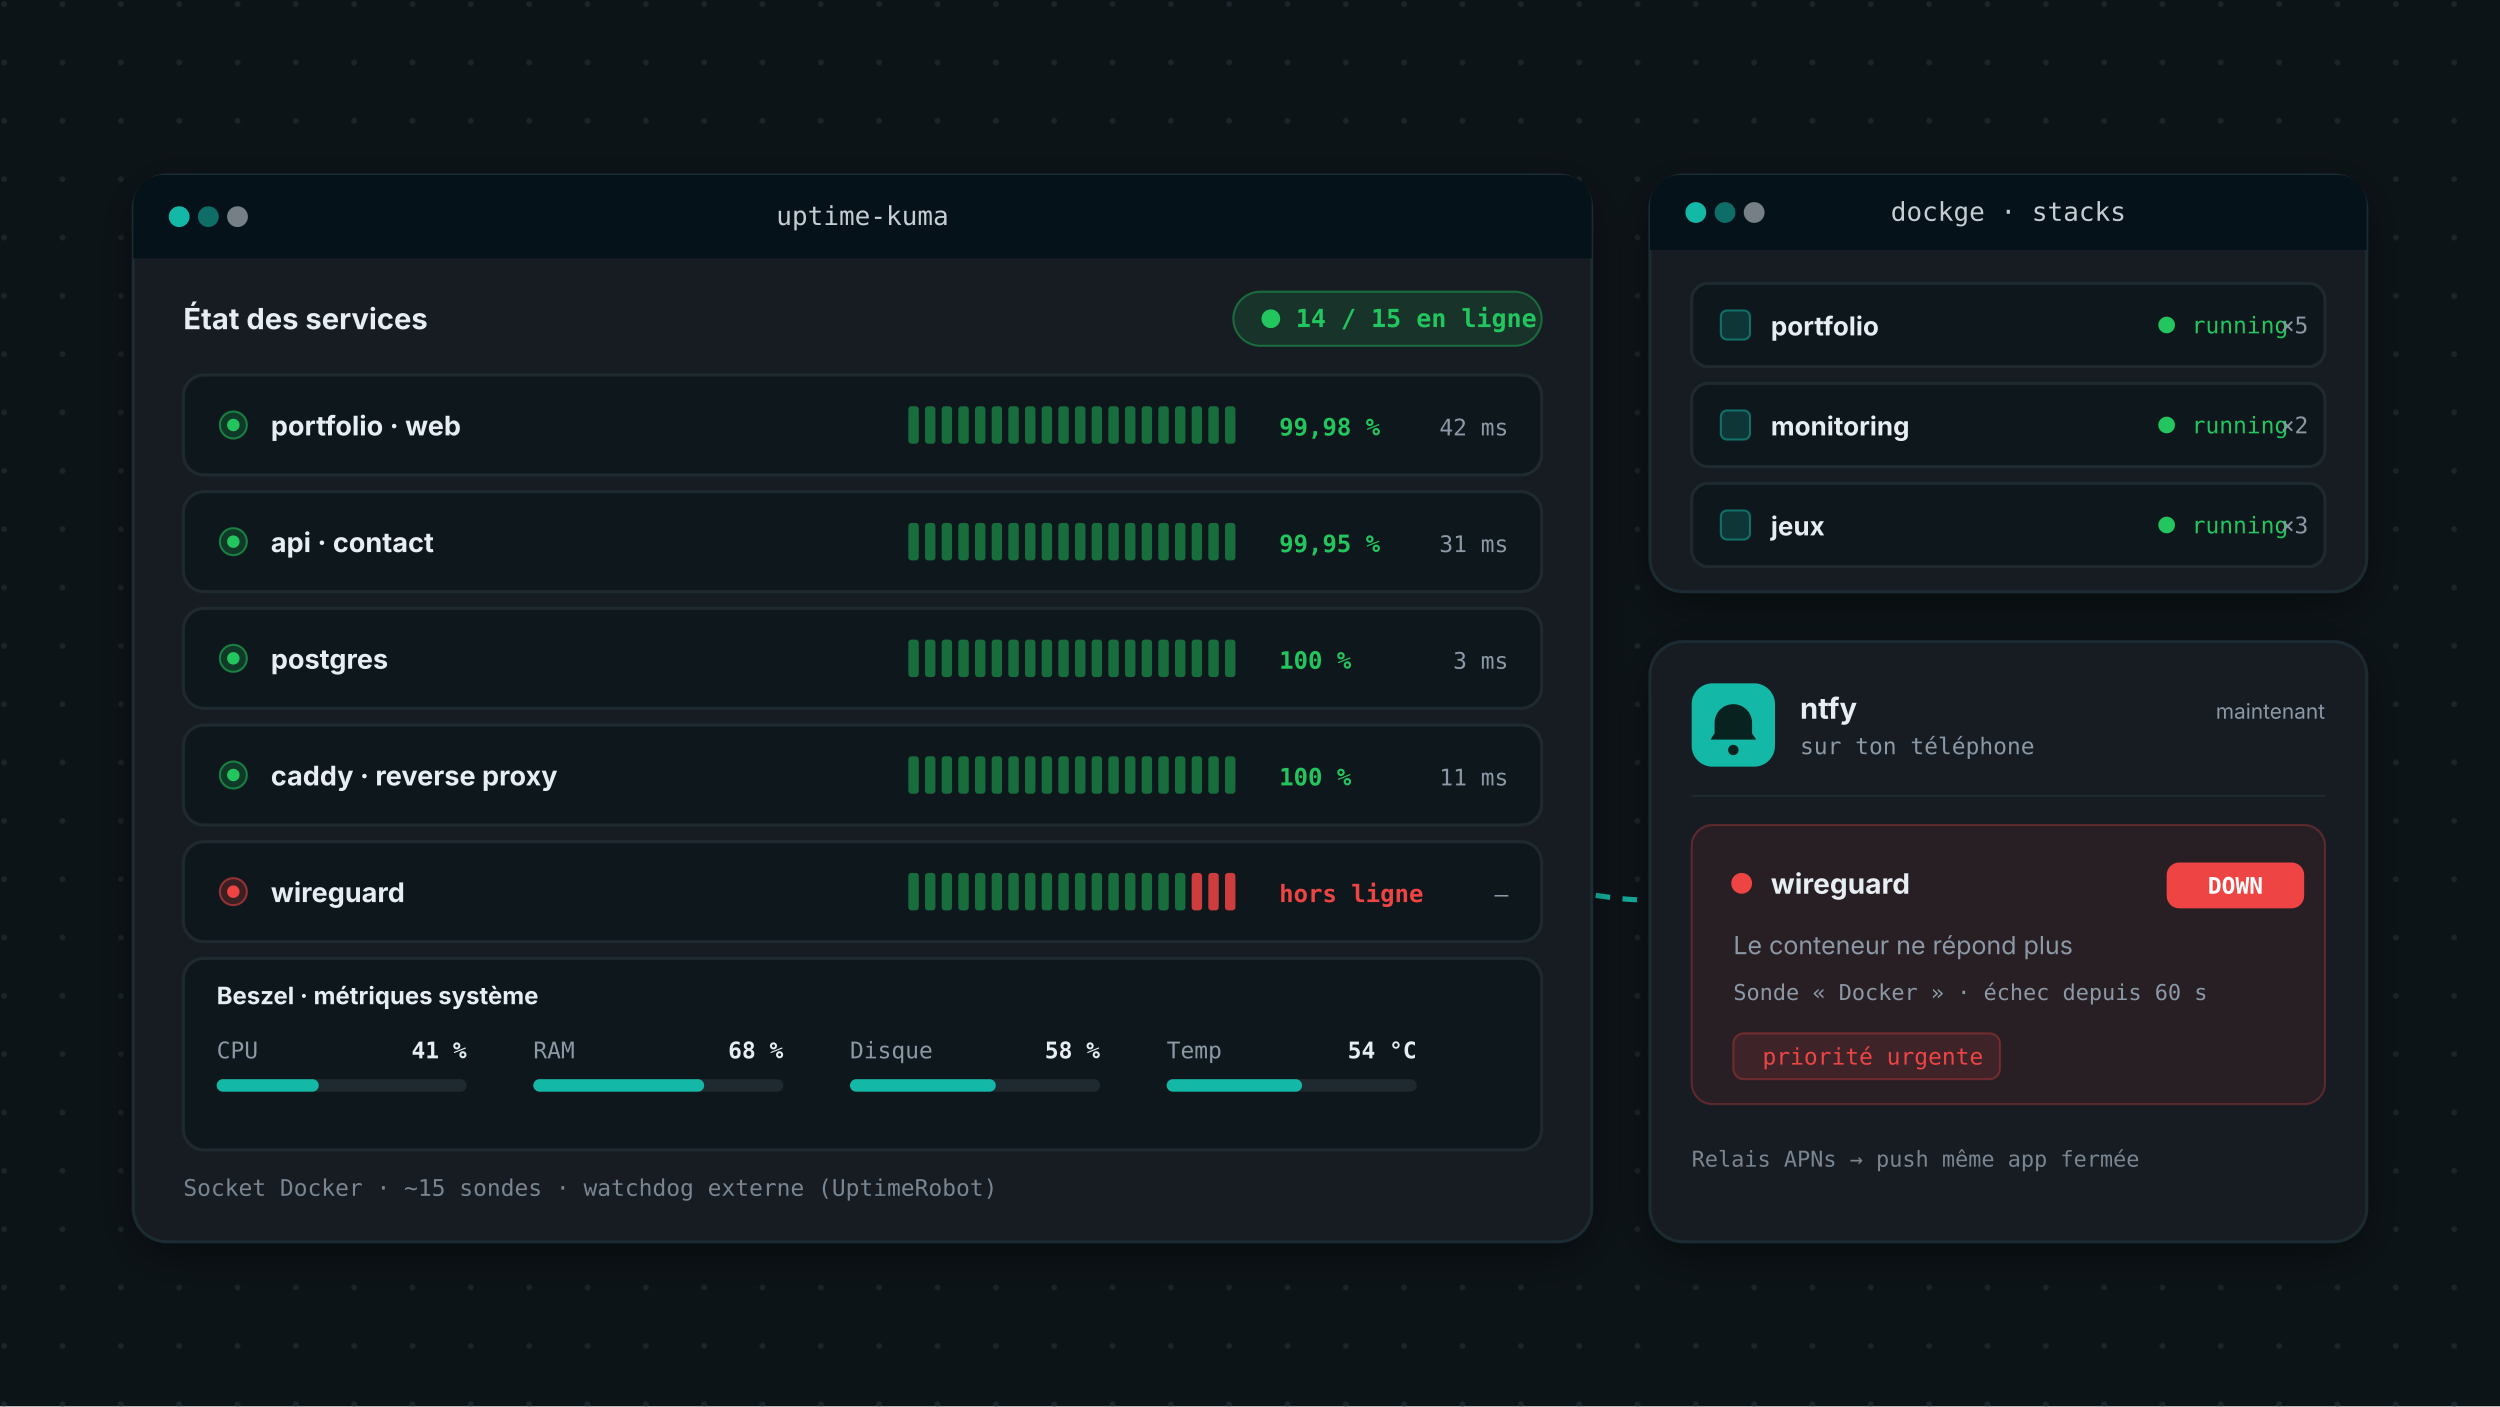
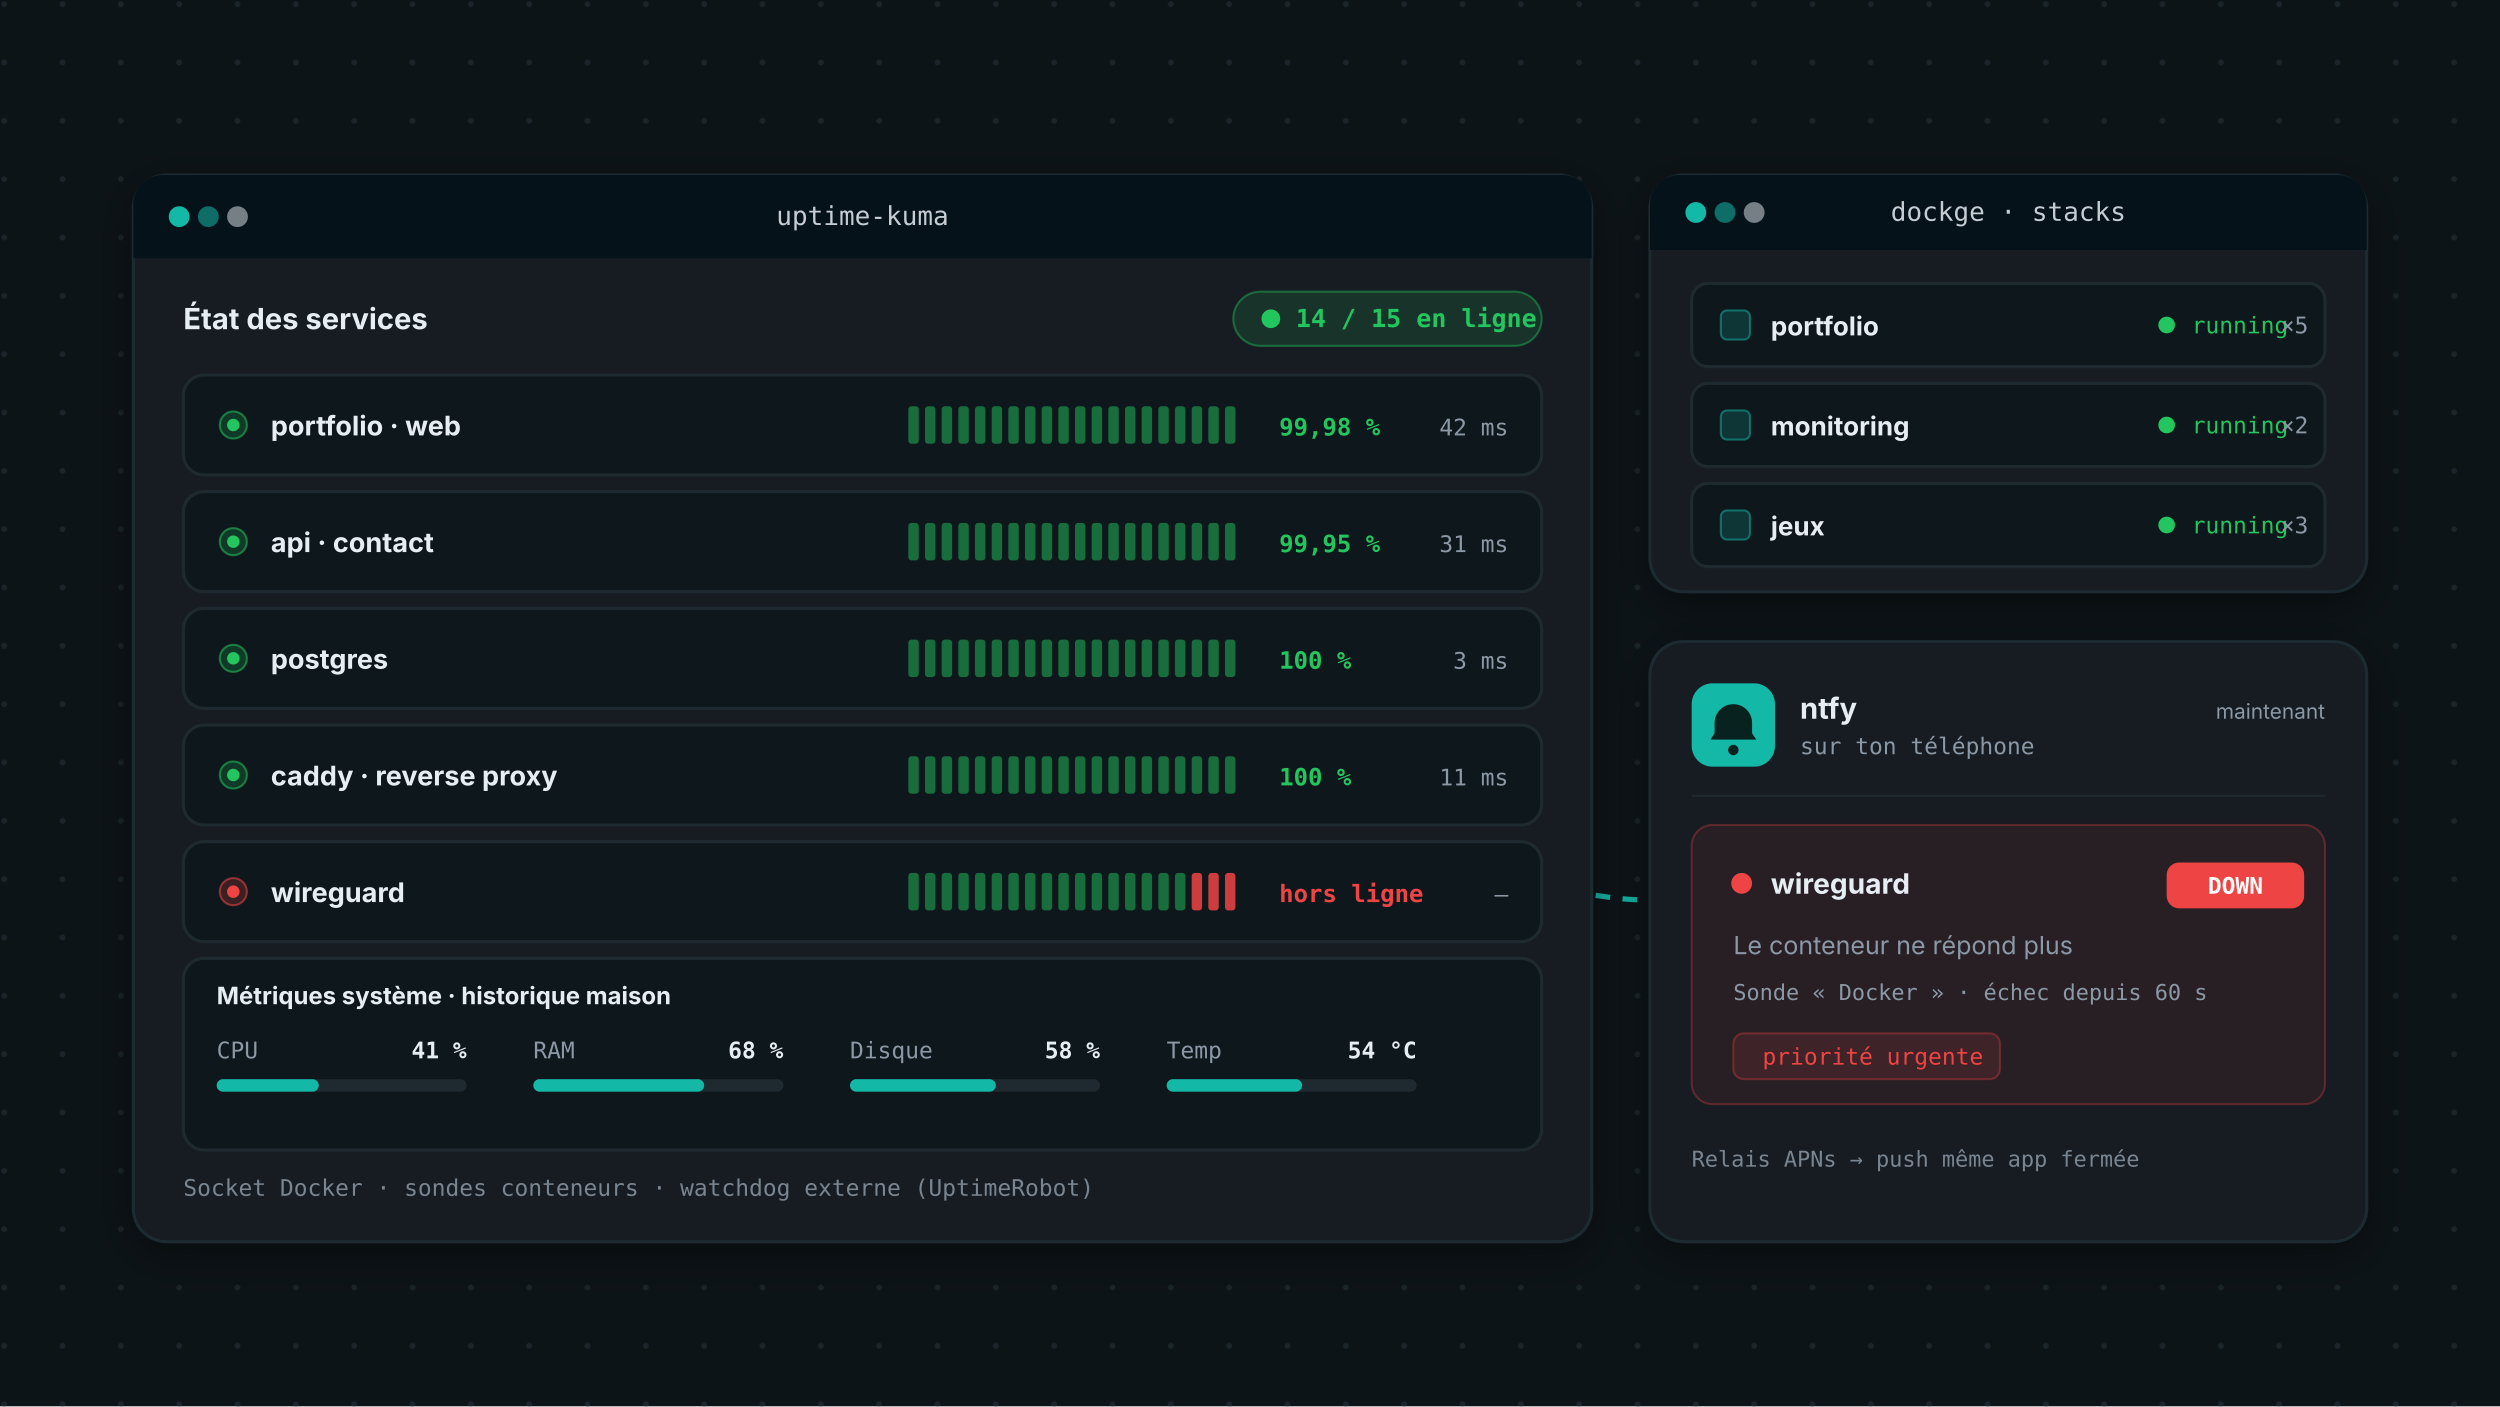
<svg xmlns="http://www.w3.org/2000/svg" width="1200" height="675" viewBox="0 0 1200 675" font-family="'Inter', system-ui, -apple-system, 'Segoe UI', Arial, sans-serif">
  <defs>
    <pattern id="monitoring-dark-fr-dots" width="28" height="28" patternUnits="userSpaceOnUse">
      <circle cx="2" cy="2" r="1.4" fill="#1f2a30" fill-opacity="0.8" />
    </pattern>
    <filter id="monitoring-dark-fr-sh" x="-20%" y="-20%" width="140%" height="160%">
      <feDropShadow dx="0" dy="6" stdDeviation="11" flood-color="#000000" flood-opacity="0.45" />
    </filter>
  </defs>
  <rect width="1200" height="675" fill="#0d1418" />
  <rect width="1200" height="675" fill="url(#monitoring-dark-fr-dots)" />
  <path d="M740 428 C 766 428, 770 432, 792 432" stroke="#14b8a6" stroke-width="2.5" stroke-dasharray="7 6" fill="none" />
  <g filter="url(#monitoring-dark-fr-sh)">
    <rect x="64" y="84" width="700" height="512" rx="16" fill="#121c20" stroke="#1f2a30" stroke-width="1.5" />
  </g>
  <path d="M64 98 a14 14 0 0 1 14 -14 h672 a14 14 0 0 1 14 14 v26 h-700 z" fill="#06121a" />
  <circle cx="86" cy="104" r="5" fill="#14b8a6" />
  <circle cx="100" cy="104" r="5" fill="#14b8a6" fill-opacity="0.55" />
  <circle cx="114" cy="104" r="5" fill="#e6edf3" fill-opacity="0.5" />
  <text x="414" y="108" font-size="12.5" fill="#e6edf3" fill-opacity="0.85" font-weight="normal" font-family="'JetBrains Mono', ui-monospace, SFMono-Regular, Menlo, Consolas, monospace" text-anchor="middle">uptime-kuma</text>
  <text x="88" y="158" font-size="14" fill="#e6edf3" font-weight="bold" font-family="'Inter', system-ui, -apple-system, 'Segoe UI', Arial, sans-serif">État des services</text>
  <rect x="592" y="140" width="148" height="26" rx="13" fill="#22c55e" fill-opacity="0.14" stroke="#22c55e" stroke-opacity="0.42" />
  <circle cx="610" cy="153" r="4.5" fill="#22c55e" />
  <text x="622" y="157" font-size="12" fill="#22c55e" font-weight="bold" font-family="'JetBrains Mono', ui-monospace, SFMono-Regular, Menlo, Consolas, monospace">14 / 15 en ligne</text>
  <g>
    <rect x="88" y="180" width="652" height="48" rx="10" fill="#0e171b" stroke="#1f2a30" stroke-width="1.5" />
  </g>
  <circle cx="112" cy="204" r="6.5" fill="#22c55e" fill-opacity="0.2" stroke="#22c55e" stroke-opacity="0.55" />
  <circle cx="112" cy="204" r="3" fill="#22c55e" />
  <text x="130" y="209" font-size="13" fill="#e6edf3" font-weight="bold" font-family="'Inter', system-ui, -apple-system, 'Segoe UI', Arial, sans-serif">portfolio · web</text>
  <rect x="436" y="195" width="5" height="18" rx="1.5" fill="#22c55e" fill-opacity="0.5" />
  <rect x="444" y="195" width="5" height="18" rx="1.5" fill="#22c55e" fill-opacity="0.5" />
  <rect x="452" y="195" width="5" height="18" rx="1.5" fill="#22c55e" fill-opacity="0.5" />
  <rect x="460" y="195" width="5" height="18" rx="1.5" fill="#22c55e" fill-opacity="0.5" />
  <rect x="468" y="195" width="5" height="18" rx="1.5" fill="#22c55e" fill-opacity="0.5" />
  <rect x="476" y="195" width="5" height="18" rx="1.5" fill="#22c55e" fill-opacity="0.5" />
  <rect x="484" y="195" width="5" height="18" rx="1.5" fill="#22c55e" fill-opacity="0.5" />
  <rect x="492" y="195" width="5" height="18" rx="1.5" fill="#22c55e" fill-opacity="0.5" />
  <rect x="500" y="195" width="5" height="18" rx="1.5" fill="#22c55e" fill-opacity="0.5" />
  <rect x="508" y="195" width="5" height="18" rx="1.5" fill="#22c55e" fill-opacity="0.5" />
  <rect x="516" y="195" width="5" height="18" rx="1.5" fill="#22c55e" fill-opacity="0.5" />
  <rect x="524" y="195" width="5" height="18" rx="1.5" fill="#22c55e" fill-opacity="0.5" />
  <rect x="532" y="195" width="5" height="18" rx="1.5" fill="#22c55e" fill-opacity="0.5" />
  <rect x="540" y="195" width="5" height="18" rx="1.5" fill="#22c55e" fill-opacity="0.5" />
  <rect x="548" y="195" width="5" height="18" rx="1.5" fill="#22c55e" fill-opacity="0.5" />
  <rect x="556" y="195" width="5" height="18" rx="1.5" fill="#22c55e" fill-opacity="0.5" />
  <rect x="564" y="195" width="5" height="18" rx="1.5" fill="#22c55e" fill-opacity="0.5" />
  <rect x="572" y="195" width="5" height="18" rx="1.5" fill="#22c55e" fill-opacity="0.5" />
  <rect x="580" y="195" width="5" height="18" rx="1.5" fill="#22c55e" fill-opacity="0.5" />
  <rect x="588" y="195" width="5" height="18" rx="1.5" fill="#22c55e" fill-opacity="0.5" />
  <text x="614" y="209" font-size="11.5" fill="#22c55e" font-weight="bold" font-family="'JetBrains Mono', ui-monospace, SFMono-Regular, Menlo, Consolas, monospace">99,98 %</text>
  <text x="724" y="209" font-size="11" fill="#8b98a5" font-weight="normal" font-family="'JetBrains Mono', ui-monospace, SFMono-Regular, Menlo, Consolas, monospace" text-anchor="end">42 ms</text>
  <g>
    <rect x="88" y="236" width="652" height="48" rx="10" fill="#0e171b" stroke="#1f2a30" stroke-width="1.5" />
  </g>
  <circle cx="112" cy="260" r="6.5" fill="#22c55e" fill-opacity="0.2" stroke="#22c55e" stroke-opacity="0.55" />
  <circle cx="112" cy="260" r="3" fill="#22c55e" />
  <text x="130" y="265" font-size="13" fill="#e6edf3" font-weight="bold" font-family="'Inter', system-ui, -apple-system, 'Segoe UI', Arial, sans-serif">api · contact</text>
  <rect x="436" y="251" width="5" height="18" rx="1.5" fill="#22c55e" fill-opacity="0.5" />
  <rect x="444" y="251" width="5" height="18" rx="1.5" fill="#22c55e" fill-opacity="0.5" />
  <rect x="452" y="251" width="5" height="18" rx="1.5" fill="#22c55e" fill-opacity="0.5" />
  <rect x="460" y="251" width="5" height="18" rx="1.5" fill="#22c55e" fill-opacity="0.5" />
  <rect x="468" y="251" width="5" height="18" rx="1.5" fill="#22c55e" fill-opacity="0.5" />
  <rect x="476" y="251" width="5" height="18" rx="1.5" fill="#22c55e" fill-opacity="0.5" />
  <rect x="484" y="251" width="5" height="18" rx="1.5" fill="#22c55e" fill-opacity="0.5" />
  <rect x="492" y="251" width="5" height="18" rx="1.5" fill="#22c55e" fill-opacity="0.5" />
  <rect x="500" y="251" width="5" height="18" rx="1.5" fill="#22c55e" fill-opacity="0.5" />
  <rect x="508" y="251" width="5" height="18" rx="1.5" fill="#22c55e" fill-opacity="0.5" />
  <rect x="516" y="251" width="5" height="18" rx="1.5" fill="#22c55e" fill-opacity="0.5" />
  <rect x="524" y="251" width="5" height="18" rx="1.5" fill="#22c55e" fill-opacity="0.5" />
  <rect x="532" y="251" width="5" height="18" rx="1.5" fill="#22c55e" fill-opacity="0.5" />
  <rect x="540" y="251" width="5" height="18" rx="1.5" fill="#22c55e" fill-opacity="0.5" />
  <rect x="548" y="251" width="5" height="18" rx="1.5" fill="#22c55e" fill-opacity="0.5" />
  <rect x="556" y="251" width="5" height="18" rx="1.5" fill="#22c55e" fill-opacity="0.5" />
  <rect x="564" y="251" width="5" height="18" rx="1.5" fill="#22c55e" fill-opacity="0.5" />
  <rect x="572" y="251" width="5" height="18" rx="1.5" fill="#22c55e" fill-opacity="0.5" />
  <rect x="580" y="251" width="5" height="18" rx="1.5" fill="#22c55e" fill-opacity="0.5" />
  <rect x="588" y="251" width="5" height="18" rx="1.5" fill="#22c55e" fill-opacity="0.5" />
  <text x="614" y="265" font-size="11.5" fill="#22c55e" font-weight="bold" font-family="'JetBrains Mono', ui-monospace, SFMono-Regular, Menlo, Consolas, monospace">99,95 %</text>
  <text x="724" y="265" font-size="11" fill="#8b98a5" font-weight="normal" font-family="'JetBrains Mono', ui-monospace, SFMono-Regular, Menlo, Consolas, monospace" text-anchor="end">31 ms</text>
  <g>
    <rect x="88" y="292" width="652" height="48" rx="10" fill="#0e171b" stroke="#1f2a30" stroke-width="1.5" />
  </g>
  <circle cx="112" cy="316" r="6.5" fill="#22c55e" fill-opacity="0.2" stroke="#22c55e" stroke-opacity="0.55" />
  <circle cx="112" cy="316" r="3" fill="#22c55e" />
  <text x="130" y="321" font-size="13" fill="#e6edf3" font-weight="bold" font-family="'Inter', system-ui, -apple-system, 'Segoe UI', Arial, sans-serif">postgres</text>
  <rect x="436" y="307" width="5" height="18" rx="1.5" fill="#22c55e" fill-opacity="0.5" />
  <rect x="444" y="307" width="5" height="18" rx="1.5" fill="#22c55e" fill-opacity="0.5" />
  <rect x="452" y="307" width="5" height="18" rx="1.5" fill="#22c55e" fill-opacity="0.5" />
  <rect x="460" y="307" width="5" height="18" rx="1.5" fill="#22c55e" fill-opacity="0.5" />
  <rect x="468" y="307" width="5" height="18" rx="1.5" fill="#22c55e" fill-opacity="0.5" />
  <rect x="476" y="307" width="5" height="18" rx="1.5" fill="#22c55e" fill-opacity="0.5" />
  <rect x="484" y="307" width="5" height="18" rx="1.5" fill="#22c55e" fill-opacity="0.5" />
  <rect x="492" y="307" width="5" height="18" rx="1.5" fill="#22c55e" fill-opacity="0.5" />
  <rect x="500" y="307" width="5" height="18" rx="1.5" fill="#22c55e" fill-opacity="0.5" />
  <rect x="508" y="307" width="5" height="18" rx="1.5" fill="#22c55e" fill-opacity="0.5" />
  <rect x="516" y="307" width="5" height="18" rx="1.5" fill="#22c55e" fill-opacity="0.5" />
  <rect x="524" y="307" width="5" height="18" rx="1.5" fill="#22c55e" fill-opacity="0.5" />
  <rect x="532" y="307" width="5" height="18" rx="1.5" fill="#22c55e" fill-opacity="0.5" />
  <rect x="540" y="307" width="5" height="18" rx="1.5" fill="#22c55e" fill-opacity="0.5" />
  <rect x="548" y="307" width="5" height="18" rx="1.5" fill="#22c55e" fill-opacity="0.5" />
  <rect x="556" y="307" width="5" height="18" rx="1.5" fill="#22c55e" fill-opacity="0.5" />
  <rect x="564" y="307" width="5" height="18" rx="1.5" fill="#22c55e" fill-opacity="0.5" />
  <rect x="572" y="307" width="5" height="18" rx="1.5" fill="#22c55e" fill-opacity="0.5" />
  <rect x="580" y="307" width="5" height="18" rx="1.5" fill="#22c55e" fill-opacity="0.5" />
  <rect x="588" y="307" width="5" height="18" rx="1.5" fill="#22c55e" fill-opacity="0.5" />
  <text x="614" y="321" font-size="11.5" fill="#22c55e" font-weight="bold" font-family="'JetBrains Mono', ui-monospace, SFMono-Regular, Menlo, Consolas, monospace">100 %</text>
  <text x="724" y="321" font-size="11" fill="#8b98a5" font-weight="normal" font-family="'JetBrains Mono', ui-monospace, SFMono-Regular, Menlo, Consolas, monospace" text-anchor="end">3 ms</text>
  <g>
    <rect x="88" y="348" width="652" height="48" rx="10" fill="#0e171b" stroke="#1f2a30" stroke-width="1.5" />
  </g>
  <circle cx="112" cy="372" r="6.5" fill="#22c55e" fill-opacity="0.2" stroke="#22c55e" stroke-opacity="0.55" />
  <circle cx="112" cy="372" r="3" fill="#22c55e" />
  <text x="130" y="377" font-size="13" fill="#e6edf3" font-weight="bold" font-family="'Inter', system-ui, -apple-system, 'Segoe UI', Arial, sans-serif">caddy · reverse proxy</text>
  <rect x="436" y="363" width="5" height="18" rx="1.5" fill="#22c55e" fill-opacity="0.5" />
  <rect x="444" y="363" width="5" height="18" rx="1.5" fill="#22c55e" fill-opacity="0.5" />
  <rect x="452" y="363" width="5" height="18" rx="1.5" fill="#22c55e" fill-opacity="0.5" />
  <rect x="460" y="363" width="5" height="18" rx="1.5" fill="#22c55e" fill-opacity="0.5" />
  <rect x="468" y="363" width="5" height="18" rx="1.5" fill="#22c55e" fill-opacity="0.5" />
  <rect x="476" y="363" width="5" height="18" rx="1.5" fill="#22c55e" fill-opacity="0.5" />
  <rect x="484" y="363" width="5" height="18" rx="1.5" fill="#22c55e" fill-opacity="0.5" />
  <rect x="492" y="363" width="5" height="18" rx="1.5" fill="#22c55e" fill-opacity="0.5" />
  <rect x="500" y="363" width="5" height="18" rx="1.5" fill="#22c55e" fill-opacity="0.5" />
  <rect x="508" y="363" width="5" height="18" rx="1.5" fill="#22c55e" fill-opacity="0.5" />
  <rect x="516" y="363" width="5" height="18" rx="1.5" fill="#22c55e" fill-opacity="0.5" />
  <rect x="524" y="363" width="5" height="18" rx="1.5" fill="#22c55e" fill-opacity="0.5" />
  <rect x="532" y="363" width="5" height="18" rx="1.5" fill="#22c55e" fill-opacity="0.5" />
  <rect x="540" y="363" width="5" height="18" rx="1.5" fill="#22c55e" fill-opacity="0.5" />
  <rect x="548" y="363" width="5" height="18" rx="1.5" fill="#22c55e" fill-opacity="0.5" />
  <rect x="556" y="363" width="5" height="18" rx="1.5" fill="#22c55e" fill-opacity="0.5" />
  <rect x="564" y="363" width="5" height="18" rx="1.5" fill="#22c55e" fill-opacity="0.5" />
  <rect x="572" y="363" width="5" height="18" rx="1.5" fill="#22c55e" fill-opacity="0.5" />
  <rect x="580" y="363" width="5" height="18" rx="1.5" fill="#22c55e" fill-opacity="0.5" />
  <rect x="588" y="363" width="5" height="18" rx="1.5" fill="#22c55e" fill-opacity="0.5" />
  <text x="614" y="377" font-size="11.5" fill="#22c55e" font-weight="bold" font-family="'JetBrains Mono', ui-monospace, SFMono-Regular, Menlo, Consolas, monospace">100 %</text>
  <text x="724" y="377" font-size="11" fill="#8b98a5" font-weight="normal" font-family="'JetBrains Mono', ui-monospace, SFMono-Regular, Menlo, Consolas, monospace" text-anchor="end">11 ms</text>
  <g>
    <rect x="88" y="404" width="652" height="48" rx="10" fill="#0e171b" stroke="#1f2a30" stroke-width="1.5" />
  </g>
  <circle cx="112" cy="428" r="6.5" fill="#ef4444" fill-opacity="0.2" stroke="#ef4444" stroke-opacity="0.55" />
  <circle cx="112" cy="428" r="3" fill="#ef4444" />
  <text x="130" y="433" font-size="13" fill="#e6edf3" font-weight="bold" font-family="'Inter', system-ui, -apple-system, 'Segoe UI', Arial, sans-serif">wireguard</text>
  <rect x="436" y="419" width="5" height="18" rx="1.5" fill="#22c55e" fill-opacity="0.5" />
  <rect x="444" y="419" width="5" height="18" rx="1.5" fill="#22c55e" fill-opacity="0.5" />
  <rect x="452" y="419" width="5" height="18" rx="1.5" fill="#22c55e" fill-opacity="0.5" />
  <rect x="460" y="419" width="5" height="18" rx="1.5" fill="#22c55e" fill-opacity="0.5" />
  <rect x="468" y="419" width="5" height="18" rx="1.5" fill="#22c55e" fill-opacity="0.5" />
  <rect x="476" y="419" width="5" height="18" rx="1.5" fill="#22c55e" fill-opacity="0.5" />
  <rect x="484" y="419" width="5" height="18" rx="1.5" fill="#22c55e" fill-opacity="0.5" />
  <rect x="492" y="419" width="5" height="18" rx="1.5" fill="#22c55e" fill-opacity="0.5" />
  <rect x="500" y="419" width="5" height="18" rx="1.5" fill="#22c55e" fill-opacity="0.5" />
  <rect x="508" y="419" width="5" height="18" rx="1.5" fill="#22c55e" fill-opacity="0.5" />
  <rect x="516" y="419" width="5" height="18" rx="1.5" fill="#22c55e" fill-opacity="0.5" />
  <rect x="524" y="419" width="5" height="18" rx="1.5" fill="#22c55e" fill-opacity="0.5" />
  <rect x="532" y="419" width="5" height="18" rx="1.5" fill="#22c55e" fill-opacity="0.5" />
  <rect x="540" y="419" width="5" height="18" rx="1.5" fill="#22c55e" fill-opacity="0.5" />
  <rect x="548" y="419" width="5" height="18" rx="1.5" fill="#22c55e" fill-opacity="0.5" />
  <rect x="556" y="419" width="5" height="18" rx="1.5" fill="#22c55e" fill-opacity="0.5" />
  <rect x="564" y="419" width="5" height="18" rx="1.5" fill="#22c55e" fill-opacity="0.5" />
  <rect x="572" y="419" width="5" height="18" rx="1.5" fill="#ef4444" fill-opacity="0.85" />
  <rect x="580" y="419" width="5" height="18" rx="1.5" fill="#ef4444" fill-opacity="0.85" />
  <rect x="588" y="419" width="5" height="18" rx="1.5" fill="#ef4444" fill-opacity="0.85" />
  <text x="614" y="433" font-size="11.5" fill="#ef4444" font-weight="bold" font-family="'JetBrains Mono', ui-monospace, SFMono-Regular, Menlo, Consolas, monospace">hors ligne</text>
  <text x="724" y="433" font-size="11" fill="#8b98a5" font-weight="normal" font-family="'JetBrains Mono', ui-monospace, SFMono-Regular, Menlo, Consolas, monospace" text-anchor="end">—</text>
  <g>
    <rect x="88" y="460" width="652" height="92" rx="10" fill="#0e171b" stroke="#1f2a30" stroke-width="1.5" />
  </g>
-   <text x="104" y="482" font-size="11.5" fill="#e6edf3" font-weight="bold" font-family="'Inter', system-ui, -apple-system, 'Segoe UI', Arial, sans-serif">Beszel · métriques système</text>
+   <text x="104" y="482" font-size="11.5" fill="#e6edf3" font-weight="bold" font-family="'Inter', system-ui, -apple-system, 'Segoe UI', Arial, sans-serif">Métriques système · historique maison</text>
  <text x="104" y="508" font-size="11" fill="#8b98a5" font-weight="normal" font-family="'JetBrains Mono', ui-monospace, SFMono-Regular, Menlo, Consolas, monospace">CPU</text>
  <text x="224" y="508" font-size="11" fill="#e6edf3" font-weight="bold" font-family="'JetBrains Mono', ui-monospace, SFMono-Regular, Menlo, Consolas, monospace" text-anchor="end">41 %</text>
  <rect x="104" y="518" width="120" height="6" rx="3" fill="#1f2a30" />
  <rect x="104" y="518" width="49" height="6" rx="3" fill="#14b8a6" />
  <text x="256" y="508" font-size="11" fill="#8b98a5" font-weight="normal" font-family="'JetBrains Mono', ui-monospace, SFMono-Regular, Menlo, Consolas, monospace">RAM</text>
  <text x="376" y="508" font-size="11" fill="#e6edf3" font-weight="bold" font-family="'JetBrains Mono', ui-monospace, SFMono-Regular, Menlo, Consolas, monospace" text-anchor="end">68 %</text>
  <rect x="256" y="518" width="120" height="6" rx="3" fill="#1f2a30" />
  <rect x="256" y="518" width="82" height="6" rx="3" fill="#14b8a6" />
  <text x="408" y="508" font-size="11" fill="#8b98a5" font-weight="normal" font-family="'JetBrains Mono', ui-monospace, SFMono-Regular, Menlo, Consolas, monospace">Disque</text>
  <text x="528" y="508" font-size="11" fill="#e6edf3" font-weight="bold" font-family="'JetBrains Mono', ui-monospace, SFMono-Regular, Menlo, Consolas, monospace" text-anchor="end">58 %</text>
  <rect x="408" y="518" width="120" height="6" rx="3" fill="#1f2a30" />
  <rect x="408" y="518" width="70" height="6" rx="3" fill="#14b8a6" />
  <text x="560" y="508" font-size="11" fill="#8b98a5" font-weight="normal" font-family="'JetBrains Mono', ui-monospace, SFMono-Regular, Menlo, Consolas, monospace">Temp</text>
  <text x="680" y="508" font-size="11" fill="#e6edf3" font-weight="bold" font-family="'JetBrains Mono', ui-monospace, SFMono-Regular, Menlo, Consolas, monospace" text-anchor="end">54 °C</text>
  <rect x="560" y="518" width="120" height="6" rx="3" fill="#1f2a30" />
  <rect x="560" y="518" width="65" height="6" rx="3" fill="#14b8a6" />
-   <text x="88" y="574" font-size="11" fill="#8b98a5" fill-opacity="0.85" font-weight="normal" font-family="'JetBrains Mono', ui-monospace, SFMono-Regular, Menlo, Consolas, monospace">Socket Docker · ~15 sondes · watchdog externe (UptimeRobot)</text>
+   <text x="88" y="574" font-size="11" fill="#8b98a5" fill-opacity="0.85" font-weight="normal" font-family="'JetBrains Mono', ui-monospace, SFMono-Regular, Menlo, Consolas, monospace">Socket Docker · sondes conteneurs · watchdog externe (UptimeRobot)</text>
  <g filter="url(#monitoring-dark-fr-sh)">
    <rect x="792" y="84" width="344" height="200" rx="16" fill="#121c20" stroke="#1f2a30" stroke-width="1.5" />
  </g>
  <path d="M792 98 a14 14 0 0 1 14 -14 h316 a14 14 0 0 1 14 14 v22 h-344 z" fill="#06121a" />
  <circle cx="814" cy="102" r="5" fill="#14b8a6" />
  <circle cx="828" cy="102" r="5" fill="#14b8a6" fill-opacity="0.55" />
  <circle cx="842" cy="102" r="5" fill="#e6edf3" fill-opacity="0.5" />
  <text x="964" y="106" font-size="12.5" fill="#e6edf3" fill-opacity="0.85" font-weight="normal" font-family="'JetBrains Mono', ui-monospace, SFMono-Regular, Menlo, Consolas, monospace" text-anchor="middle">dockge · stacks</text>
  <g>
    <rect x="812" y="136" width="304" height="40" rx="8" fill="#0e171b" stroke="#1f2a30" stroke-width="1.5" />
  </g>
  <rect x="826" y="149" width="14" height="14" rx="3" fill="#14b8a6" fill-opacity="0.2" stroke="#14b8a6" stroke-opacity="0.5" />
  <text x="850" y="161" font-size="12.5" fill="#e6edf3" font-weight="bold" font-family="'Inter', system-ui, -apple-system, 'Segoe UI', Arial, sans-serif">portfolio</text>
  <circle cx="1040" cy="156" r="4" fill="#22c55e" />
  <text x="1052" y="160" font-size="11" fill="#22c55e" font-weight="normal" font-family="'JetBrains Mono', ui-monospace, SFMono-Regular, Menlo, Consolas, monospace">running</text>
  <text x="1108" y="160" font-size="11" fill="#8b98a5" font-weight="normal" font-family="'JetBrains Mono', ui-monospace, SFMono-Regular, Menlo, Consolas, monospace" text-anchor="end">×5</text>
  <g>
    <rect x="812" y="184" width="304" height="40" rx="8" fill="#0e171b" stroke="#1f2a30" stroke-width="1.5" />
  </g>
  <rect x="826" y="197" width="14" height="14" rx="3" fill="#14b8a6" fill-opacity="0.2" stroke="#14b8a6" stroke-opacity="0.5" />
  <text x="850" y="209" font-size="12.5" fill="#e6edf3" font-weight="bold" font-family="'Inter', system-ui, -apple-system, 'Segoe UI', Arial, sans-serif">monitoring</text>
  <circle cx="1040" cy="204" r="4" fill="#22c55e" />
  <text x="1052" y="208" font-size="11" fill="#22c55e" font-weight="normal" font-family="'JetBrains Mono', ui-monospace, SFMono-Regular, Menlo, Consolas, monospace">running</text>
  <text x="1108" y="208" font-size="11" fill="#8b98a5" font-weight="normal" font-family="'JetBrains Mono', ui-monospace, SFMono-Regular, Menlo, Consolas, monospace" text-anchor="end">×2</text>
  <g>
    <rect x="812" y="232" width="304" height="40" rx="8" fill="#0e171b" stroke="#1f2a30" stroke-width="1.5" />
  </g>
  <rect x="826" y="245" width="14" height="14" rx="3" fill="#14b8a6" fill-opacity="0.2" stroke="#14b8a6" stroke-opacity="0.5" />
  <text x="850" y="257" font-size="12.5" fill="#e6edf3" font-weight="bold" font-family="'Inter', system-ui, -apple-system, 'Segoe UI', Arial, sans-serif">jeux</text>
  <circle cx="1040" cy="252" r="4" fill="#22c55e" />
  <text x="1052" y="256" font-size="11" fill="#22c55e" font-weight="normal" font-family="'JetBrains Mono', ui-monospace, SFMono-Regular, Menlo, Consolas, monospace">running</text>
  <text x="1108" y="256" font-size="11" fill="#8b98a5" font-weight="normal" font-family="'JetBrains Mono', ui-monospace, SFMono-Regular, Menlo, Consolas, monospace" text-anchor="end">×3</text>
  <g filter="url(#monitoring-dark-fr-sh)">
    <rect x="792" y="308" width="344" height="288" rx="16" fill="#121c20" stroke="#1f2a30" stroke-width="1.5" />
  </g>
  <rect x="812" y="328" width="40" height="40" rx="10" fill="#14b8a6" />
  <path d="M832 338 a9 9 0 0 1 9 9 v5 l2 3 h-22 l2 -3 v-5 a9 9 0 0 1 9 -9 z" fill="#07221f" />
  <circle cx="832" cy="360" r="2.5" fill="#07221f" />
  <text x="864" y="345" font-size="14" fill="#e6edf3" font-weight="bold" font-family="'Inter', system-ui, -apple-system, 'Segoe UI', Arial, sans-serif">ntfy</text>
  <text x="864" y="362" font-size="11" fill="#8b98a5" font-weight="normal" font-family="'JetBrains Mono', ui-monospace, SFMono-Regular, Menlo, Consolas, monospace">sur ton téléphone</text>
  <text x="1116" y="345" font-size="10" fill="#8b98a5" font-weight="normal" font-family="'Inter', system-ui, -apple-system, 'Segoe UI', Arial, sans-serif" text-anchor="end">maintenant</text>
  <line x1="812" y1="382" x2="1116" y2="382" stroke="#1f2a30" />
  <rect x="812" y="396" width="304" height="134" rx="10" fill="#ef4444" fill-opacity="0.08" stroke="#ef4444" stroke-opacity="0.3" />
  <circle cx="836" cy="424" r="5" fill="#ef4444" />
  <text x="850" y="429" font-size="13.5" fill="#e6edf3" font-weight="bold" font-family="'Inter', system-ui, -apple-system, 'Segoe UI', Arial, sans-serif">wireguard</text>
  <rect x="1040" y="414" width="66" height="22" rx="6" fill="#ef4444" />
  <text x="1073" y="429" font-size="11" fill="#ffffff" font-weight="bold" font-family="'JetBrains Mono', ui-monospace, SFMono-Regular, Menlo, Consolas, monospace" text-anchor="middle">DOWN</text>
  <text x="832" y="458" font-size="12" fill="#8b98a5" font-weight="normal" font-family="'Inter', system-ui, -apple-system, 'Segoe UI', Arial, sans-serif">Le conteneur ne répond plus</text>
  <text x="832" y="480" font-size="10.5" fill="#8b98a5" font-weight="normal" font-family="'JetBrains Mono', ui-monospace, SFMono-Regular, Menlo, Consolas, monospace">Sonde « Docker » · échec depuis 60 s</text>
  <rect x="832" y="496" width="128" height="22" rx="5" fill="#ef4444" fill-opacity="0.12" stroke="#ef4444" stroke-opacity="0.32" />
  <text x="846" y="511" font-size="11" fill="#ef4444" font-weight="normal" font-family="'JetBrains Mono', ui-monospace, SFMono-Regular, Menlo, Consolas, monospace">priorité urgente</text>
  <text x="812" y="560" font-size="10.5" fill="#8b98a5" fill-opacity="0.85" font-weight="normal" font-family="'JetBrains Mono', ui-monospace, SFMono-Regular, Menlo, Consolas, monospace">Relais APNs → push même app fermée</text>
</svg>
